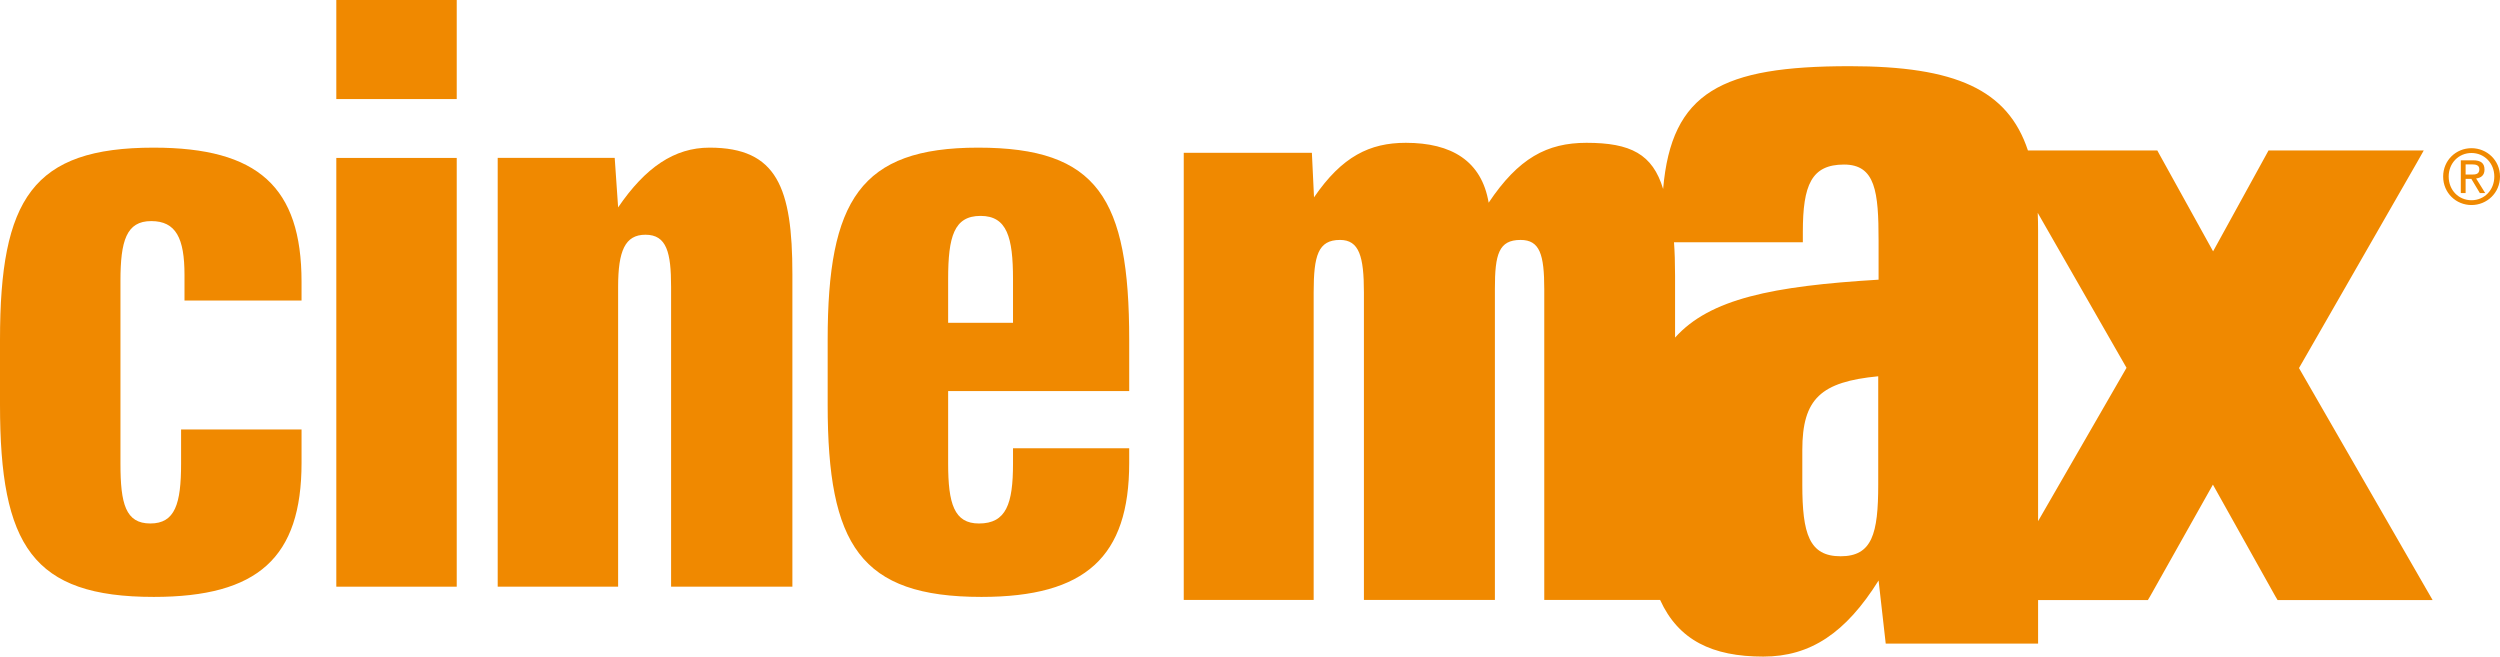
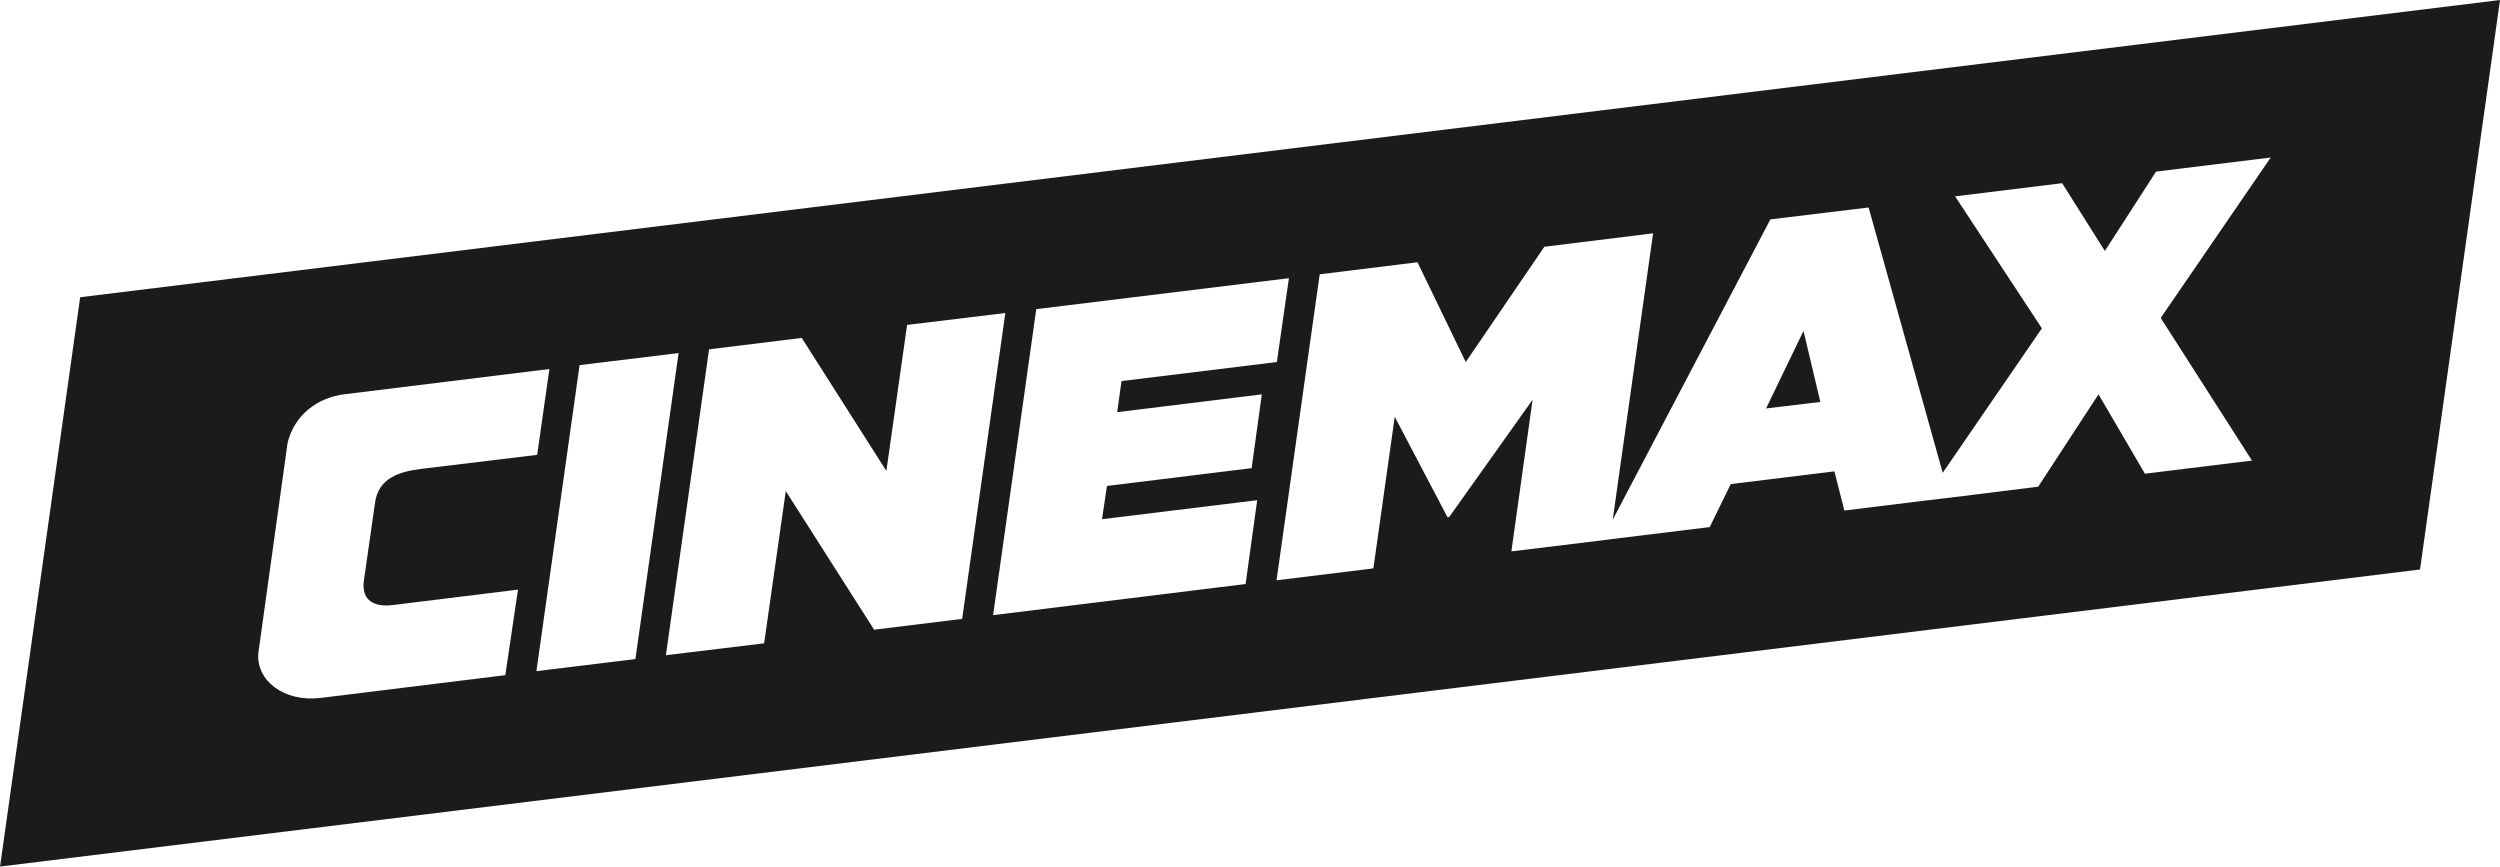
- <svg xmlns="http://www.w3.org/2000/svg" height="157.59" width="600" version="1.1">
-   <g fill-rule="nonzero" transform="translate(26.62878,-386.8258)" fill="#f08900">
-     <path d="m10.271,422.26c-29.101,0-36.9,12.294-36.9,46.118v15.589c0,33.824,7.799,46.118,36.9,46.118,25.016,0,35.472-9.427,35.472-32.177v-8.008h-28.911v8.209c0,9.637-1.438,14.351-7.38,14.351-5.942,0-7.171-4.714-7.171-14.351v-43.871c0-9.637,1.428-14.351,7.38-14.351,5.942,0,7.989,4.104,7.989,12.913v6.152h28.092v-4.504c0-22.759-10.456-32.187-35.472-32.187" />
-     <path d="m54.085,527.63,28.901,0,0-102.9-28.901,0,0,102.9z" />
-     <path d="m54.085,410.6,28.901,0,0-23.778-28.901,0,0,23.778z" />
-     <path d="m143.66,422.26c-8.409,0-15.379,4.714-21.94,14.341l-0.819-11.884h-28.082v102.91h28.901v-71.953c0-8.618,1.647-12.513,6.561-12.513,5.123,0,6.152,4.304,6.152,12.513v71.953h29.111v-75.029c0-20.712-3.685-30.339-19.883-30.339" />
-     <path d="m208.11,422.26c-28.292,0-36.098,12.692-36.098,46.107v15.611c0,33.615,7.8,46.107,36.911,46.107,25.006,0,35.457-9.614,35.457-32.163v-3.507h-27.886v3.678c0,9.637-1.608,14.371-8.169,14.371-5.952,0-7.399-4.734-7.399-14.371v-17.408h43.455v-12.318c0-34.024-7.578-46.107-36.269-46.107zm0.599,16.381c6.352,0,7.784,5.137,7.784,15.184v10.479h-15.568v-10.479c0-10.256,1.423-15.184,7.784-15.184z" />
-     <path d="m417.26,402.71c-30.682,0-42.738,6.138-44.738,29.469-2.523-8.37-7.802-11.078-18.391-11.078-9.475,0-16.33,3.677-23.481,14.371-1.695-10.046-8.937-14.371-19.888-14.371-8.637,0-15.313,3.26-22.027,13.088l-0.513-10.693h-30.752v107.31h31.18v-73.822c0.01-8.799,1.035-12.575,6.33-12.575,4.59,0,5.731,3.966,5.731,12.575v73.822h31.436v-74.677c-0.01-8.304,0.941-11.719,6.159-11.719,4.619,0,5.689,3.477,5.689,11.847v74.549h27.801c4.399,9.656,12.499,13.601,24.764,13.601,11.294,0,19.788-5.655,27.673-18.263l1.711,15.141h36.569v-10.436h25.277,1.069l0.556-0.941,15.055-26.774,14.97,26.774,0.556,0.941h1.026,33.019,3.165l-1.583-2.737-30.495-52.95,28.4-49.486,1.54-2.737h-3.165-32.976-1.112l-0.513,0.941-12.788,23.267-12.874-23.267-0.513-0.941h-1.112-29.939c-4.838-14.617-17.369-20.23-42.813-20.23zm-1.326,23.609c7.551,0,8.297,6.526,8.297,18.306v9.324c-25.483,1.533-40.502,4.587-48.844,13.9v-14.841c0-3.038-0.085-5.793-0.257-8.041h30.923v-2.481c0-11.256,2.062-16.167,9.88-16.167zm46.492,11.591,21.3,37.168,0,0.043-21.214,36.783,0-69.673c0-1.514-0.028-2.929-0.086-4.32zm-38.28,39.221,0,26.005c0,11.808-1.464,17.194-9.025,17.194-7.542,0.01-9.196-5.386-9.196-17.194v-8.297c0-12.351,4.47-16.374,18.22-17.707z" />
-     <path d="m566.53,422.39c-3.695,0-6.801,2.887-6.801,6.801,0,3.952,3.106,6.843,6.801,6.843,3.676,0,6.843-2.891,6.843-6.843,0-3.914-3.168-6.801-6.843-6.801zm0,1.155c3.057,0,5.475,2.417,5.475,5.646,0,3.285-2.418,5.689-5.475,5.689-3.076,0-5.475-2.403-5.475-5.689,0-3.228,2.399-5.646,5.475-5.646zm-2.566,1.754,0,7.87,1.155,0,0-3.422,1.369,0,2.053,3.422,1.283,0-2.181-3.507c1.133-0.143,2.01-0.729,2.01-2.139,0-1.552-0.909-2.224-2.737-2.224h-2.951zm1.155,0.984,1.625,0c0.819,0,1.668,0.183,1.668,1.155,0,1.209-0.892,1.283-1.882,1.283h-1.411v-2.438z" />
+ <svg xmlns="http://www.w3.org/2000/svg" height="207.97" width="600" version="1.1" viewBox="0 0 158.75 55.026">
+   <g transform="translate(-14.496 -169.7)">
+     <path d="m30.903 211.14c-0.177 1.739 1.591 3.163 3.949 2.878h0.01l11.72-1.444 0.806-5.433-7.968 0.982c-1.051 0.128-2.004-0.206-1.817-1.562l0.707-4.932c0.206-1.562 1.523-1.975 2.908-2.151l7.388-0.894 0.776-5.452-12.988 1.601c-1.808 0.216-3.212 1.375-3.635 3.075zm26.683-19.02-6.287 0.766-2.741 19.432 6.287-0.766zm-0.806 19.187 6.238-0.756 1.375-9.667 5.61 8.803 5.59-0.688 2.741-19.423-6.238 0.756-1.316 9.274-5.374-8.449-5.885 0.727zm28.657-15.434 0.275-1.975 9.864-1.208 0.766-5.325-16.043 1.965-2.741 19.432 16.033-1.975 0.737-5.325-9.854 1.208 0.314-2.112 9.186-1.13 0.648-4.686zm66.265-5.983 6.985-10.188-7.28 0.894-3.252 5.04-2.712-4.303-6.798 0.835 5.511 8.38-6.297 9.176-4.706-16.849-6.238 0.756-10.011 19.069 2.564-18.185-6.906 0.855-4.991 7.319-3.065-6.337-6.209 0.766-2.741 19.432 6.15-0.756 1.356-9.628 3.35 6.376 0.108-0.01 5.295-7.447-1.346 9.628 5.747-0.698 0.511-0.069 6.337-0.776 1.336-2.731 6.582-0.806 0.629 2.486 5.03-0.619 1.66-0.196 5.62-0.698 3.831-5.865 2.947 5.04 6.798-0.835zm21.545-20.189-5.079 36.163-153.67 18.863 5.089-36.153zm-44.229 21.014 1.071 4.509-3.448 0.413z" fill="#1c1a1b" />
  </g>
</svg>
